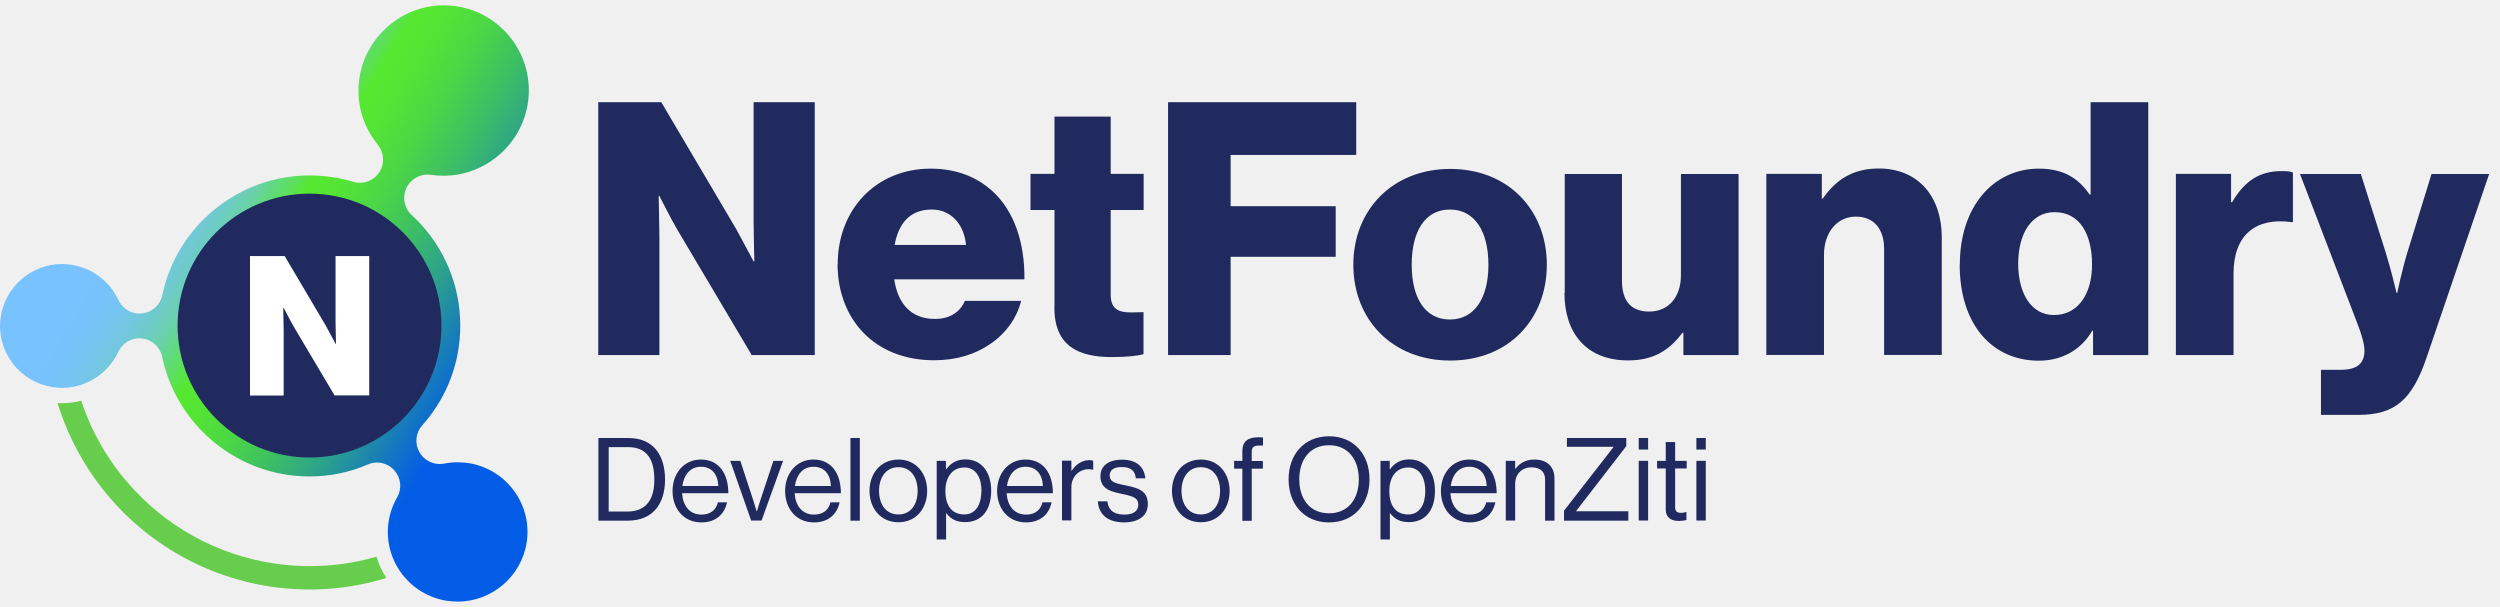
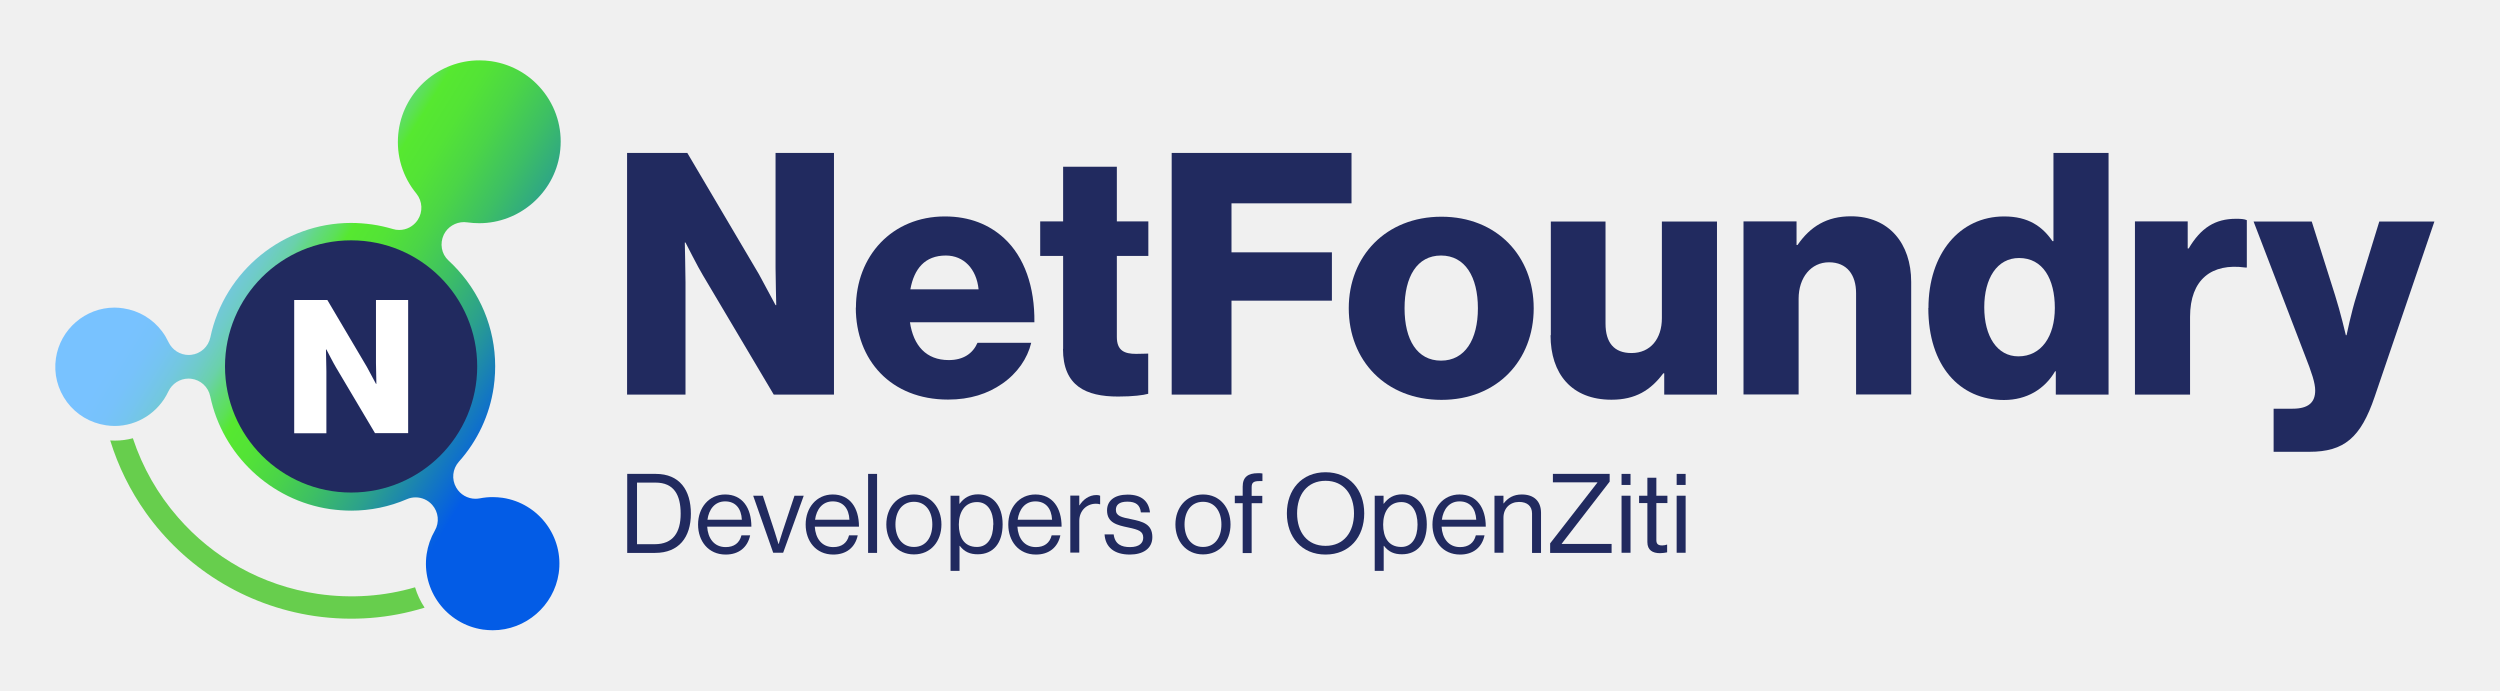
- <svg xmlns="http://www.w3.org/2000/svg" viewBox="0 0 173 42">
+ <svg xmlns="http://www.w3.org/2000/svg" viewBox="-4 -4 181 50">
  <defs>
    <linearGradient id="c" x1="170.44" y1="-645.05" x2="131.15" y2="-628.11" gradientTransform="translate(-30.81 -633.14) rotate(8.36) scale(1 -1)" gradientUnits="userSpaceOnUse">
      <stop offset=".26" stop-color="#035ce6" />
      <stop offset=".32" stop-color="#1478c0" />
      <stop offset=".4" stop-color="#2ba08d" />
      <stop offset=".48" stop-color="#3dbf64" />
      <stop offset=".55" stop-color="#4bd547" />
      <stop offset=".61" stop-color="#53e336" />
      <stop offset=".66" stop-color="#56e830" />
      <stop offset=".68" stop-color="#5ce058" />
      <stop offset=".71" stop-color="#63d884" />
      <stop offset=".73" stop-color="#6ad1aa" />
      <stop offset=".76" stop-color="#6fcbc9" />
      <stop offset=".79" stop-color="#73c7e0" />
      <stop offset=".82" stop-color="#75c4f1" />
      <stop offset=".85" stop-color="#77c2fb" />
      <stop offset=".89" stop-color="#78c2ff" />
    </linearGradient>
  </defs>
  <g id="a">
    <path d="M41.4,30.31h2.08c1.72,0,2.54,1.17,2.54,2.88s-.87,2.84-2.59,2.84h-2.02v-5.72ZM43.4,35.4c1.34,0,1.88-.86,1.88-2.21s-.48-2.25-1.82-2.25h-1.34v4.46h1.28Z" fill="#212a5f" />
    <path d="M46.54,33.97c0-1.2.78-2.17,1.96-2.17,1.24,0,1.9.96,1.9,2.33h-3.2c.05.84.5,1.48,1.34,1.48.6,0,1-.29,1.14-.85h.63c-.19.89-.84,1.39-1.77,1.39-1.26,0-2-.98-2-2.17ZM47.22,33.63h2.49c-.04-.82-.46-1.33-1.21-1.33s-1.18.58-1.28,1.33Z" fill="#212a5f" />
    <path d="M50.53,31.89h.7l.86,2.62c.12.37.27.87.27.87h.02s.15-.51.27-.87l.87-2.62h.67l-1.49,4.13h-.72l-1.45-4.13Z" fill="#212a5f" />
    <path d="M54.33,33.97c0-1.2.78-2.17,1.96-2.17,1.24,0,1.9.96,1.9,2.33h-3.2c.05.84.5,1.48,1.34,1.48.6,0,1-.29,1.14-.85h.63c-.19.89-.84,1.39-1.77,1.39-1.26,0-2-.98-2-2.17ZM55.01,33.63h2.49c-.04-.82-.46-1.33-1.21-1.33s-1.18.58-1.28,1.33Z" fill="#212a5f" />
    <path d="M58.85,30.31h.65v5.72h-.65v-5.72Z" fill="#212a5f" />
    <path d="M60.17,33.97c0-1.2.77-2.17,2-2.17s1.99.97,1.99,2.17-.75,2.17-1.99,2.17-2-.98-2-2.17ZM63.5,33.97c0-.91-.45-1.64-1.33-1.64s-1.34.73-1.34,1.64.46,1.63,1.34,1.63,1.33-.72,1.33-1.63Z" fill="#212a5f" />
    <path d="M64.81,31.89h.65v.58h.02c.31-.42.73-.68,1.33-.68,1.05,0,1.78.8,1.78,2.17s-.68,2.17-1.8,2.17c-.56,0-.96-.17-1.3-.61h-.02v1.81h-.65v-5.46ZM67.92,33.98c0-.93-.39-1.63-1.18-1.63-.9,0-1.32.74-1.32,1.63s.36,1.62,1.31,1.62c.79,0,1.18-.69,1.18-1.62Z" fill="#212a5f" />
    <path d="M69,33.97c0-1.2.78-2.17,1.96-2.17,1.24,0,1.9.96,1.9,2.33h-3.2c.05.84.5,1.48,1.34,1.48.6,0,1-.29,1.14-.85h.63c-.19.89-.84,1.39-1.77,1.39-1.26,0-2-.98-2-2.17ZM69.68,33.63h2.49c-.04-.82-.46-1.33-1.21-1.33s-1.18.58-1.28,1.33Z" fill="#212a5f" />
    <path d="M74.14,32.58h.02c.25-.4.68-.74,1.23-.74.12,0,.18.02.26.05v.62h-.02c-.1-.03-.16-.04-.29-.04-.64,0-1.2.48-1.2,1.25v2.29h-.65v-4.13h.65v.69Z" fill="#212a5f" />
    <path d="M75.97,34.69h.66c.09.72.57.92,1.18.92.68,0,.96-.3.96-.68,0-.46-.32-.58-1.08-.74-.82-.17-1.54-.34-1.54-1.24,0-.69.53-1.14,1.49-1.14,1.02,0,1.53.49,1.62,1.29h-.66c-.06-.54-.36-.78-.98-.78s-.83.26-.83.59c0,.45.4.54,1.11.68.83.17,1.53.35,1.53,1.3,0,.83-.68,1.26-1.63,1.26-1.14,0-1.77-.54-1.83-1.46Z" fill="#212a5f" />
    <path d="M81.1,33.97c0-1.2.77-2.17,2-2.17s1.99.97,1.99,2.17-.75,2.17-1.99,2.17-2-.98-2-2.17ZM84.43,33.97c0-.91-.45-1.64-1.33-1.64s-1.34.73-1.34,1.64.46,1.63,1.34,1.63,1.33-.72,1.33-1.63Z" fill="#212a5f" />
    <path d="M85.4,31.89h.57v-.66c0-.71.41-.97,1.1-.97.14,0,.24,0,.33.02v.55c-.11,0-.14,0-.21,0-.42,0-.57.1-.57.44v.63h.77v.53h-.77v3.61h-.65v-3.61h-.57v-.53Z" fill="#212a5f" />
    <path d="M89.17,33.17c0-1.71,1.07-2.98,2.8-2.98s2.8,1.27,2.8,2.98-1.07,2.98-2.8,2.98-2.8-1.27-2.8-2.98ZM94.03,33.17c0-1.34-.72-2.36-2.06-2.36s-2.06,1.01-2.06,2.36.72,2.35,2.06,2.35,2.06-1.01,2.06-2.35Z" fill="#212a5f" />
    <path d="M95.52,31.89h.65v.58h.02c.31-.42.73-.68,1.33-.68,1.05,0,1.78.8,1.78,2.17s-.68,2.17-1.8,2.17c-.56,0-.96-.17-1.3-.61h-.02v1.81h-.65v-5.46ZM98.63,33.98c0-.93-.39-1.63-1.17-1.63-.9,0-1.32.74-1.32,1.63s.36,1.62,1.31,1.62c.79,0,1.18-.69,1.18-1.62Z" fill="#212a5f" />
    <path d="M99.71,33.97c0-1.2.78-2.17,1.96-2.17,1.24,0,1.9.96,1.9,2.33h-3.2c.05.84.5,1.48,1.34,1.48.6,0,1-.29,1.14-.85h.63c-.19.89-.84,1.39-1.77,1.39-1.26,0-2-.98-2-2.17ZM100.39,33.63h2.49c-.04-.82-.46-1.33-1.21-1.33s-1.18.58-1.28,1.33Z" fill="#212a5f" />
    <path d="M104.85,32.44h.02c.3-.39.71-.64,1.31-.64.86,0,1.39.47,1.39,1.33v2.9h-.65v-2.85c0-.54-.35-.84-.94-.84-.66,0-1.13.46-1.13,1.14v2.54h-.65v-4.13h.65v.54Z" fill="#212a5f" />
    <path d="M108.23,35.34l3.42-4.4v-.02h-3.22v-.61h4.11v.56l-3.47,4.49v.02h3.61v.65h-4.45v-.69Z" fill="#212a5f" />
    <path d="M113.4,30.31h.65v.8h-.65v-.8ZM113.4,31.89h.65v4.13h-.65v-4.13Z" fill="#212a5f" />
    <path d="M114.67,31.89h.6v-1.3h.65v1.3h.8v.53h-.8v2.69c0,.29.15.38.42.38.13,0,.27-.03.34-.06h.02v.56c-.15.03-.33.06-.52.06-.53,0-.91-.22-.91-.8v-2.83h-.6v-.53Z" fill="#212a5f" />
    <path d="M117.39,30.31h.65v.8h-.65v-.8ZM117.39,31.89h.65v4.13h-.65v-4.13Z" fill="#212a5f" />
  </g>
  <g id="b">
    <path d="M41.4,7.07h4.36l5.19,8.79c.27.49,1.2,2.23,1.2,2.23h.05s-.05-2.1-.05-2.72V7.07h4.23v17.5h-4.36l-5.14-8.66c-.29-.46-1.25-2.35-1.25-2.35h-.05s.05,2.25.05,2.86v8.15h-4.23V7.07Z" fill="#212a5f" />
    <path d="M57.97,18.28c0-3.75,2.62-6.61,6.44-6.61,1.79,0,3.21.59,4.28,1.57,1.49,1.37,2.23,3.55,2.2,6.09h-9.01c.25,1.69,1.17,2.74,2.81,2.74,1.05,0,1.74-.47,2.08-1.25h3.89c-.27,1.13-1,2.2-2.1,2.96-1.05.73-2.33,1.15-3.92,1.15-4.14,0-6.68-2.86-6.68-6.66h.01ZM66.85,16.95c-.15-1.49-1.08-2.45-2.37-2.45-1.52,0-2.3.96-2.57,2.45h4.94Z" fill="#212a5f" />
    <path d="M72.97,21.26v-6.73h-1.66v-2.5h1.66v-3.96h3.89v3.96h2.28v2.5h-2.28v5.87c0,.98.54,1.22,1.39,1.22.34,0,.73-.02.88-.02v2.91c-.34.1-1.1.2-2.18.2-2.33,0-3.99-.76-3.99-3.45h.01Z" fill="#212a5f" />
    <path d="M80.83,7.07h13.02v3.65h-8.69v3.55h7.27v3.5h-7.27v6.8h-4.33s0-17.5,0-17.5Z" fill="#212a5f" />
    <path d="M93.65,18.32c0-3.77,2.69-6.63,6.71-6.63s6.68,2.86,6.68,6.63-2.64,6.63-6.68,6.63-6.71-2.86-6.71-6.63ZM103,18.32c0-2.28-.93-3.82-2.67-3.82s-2.64,1.54-2.64,3.82.91,3.79,2.64,3.79,2.67-1.52,2.67-3.79Z" fill="#212a5f" />
    <path d="M108.28,20.26v-8.22h3.96v7.39c0,1.37.61,2.13,1.88,2.13,1.37,0,2.2-1.03,2.2-2.52v-7h3.99v12.53h-3.82v-1.54h-.07c-.91,1.22-2.01,1.91-3.75,1.91-2.89,0-4.41-1.88-4.41-4.67h.02Z" fill="#212a5f" />
    <path d="M122.23,12.03h3.84v1.71h.07c.93-1.35,2.13-2.08,3.87-2.08,2.74,0,4.36,1.96,4.36,4.75v8.15h-3.99v-7.34c0-1.32-.66-2.23-1.96-2.23s-2.2,1.1-2.2,2.64v6.93h-3.99s0-12.53,0-12.53Z" fill="#212a5f" />
    <path d="M135.62,18.3c0-3.92,2.25-6.63,5.48-6.63,1.76,0,2.77.73,3.5,1.79h.07v-6.39h3.99v17.5h-3.82v-1.69h-.05c-.76,1.3-2.06,2.08-3.7,2.08-3.21,0-5.48-2.47-5.48-6.66h0ZM144.77,18.3c0-2.1-.86-3.62-2.59-3.62-1.59,0-2.52,1.47-2.52,3.57s.93,3.55,2.47,3.55c1.66,0,2.64-1.44,2.64-3.5Z" fill="#212a5f" />
    <path d="M150.57,12.03h3.82v1.96h.07c.88-1.49,1.91-2.15,3.43-2.15.37,0,.61.02.78.1v3.43h-.1c-2.45-.34-4.01.86-4.01,3.57v5.63h-3.99v-12.53h0Z" fill="#212a5f" />
    <path d="M160.61,25.59h1.37c1.17,0,1.64-.47,1.64-1.32,0-.54-.24-1.27-.76-2.59l-3.7-9.64h4.21l1.69,5.34c.39,1.22.78,2.89.78,2.89h.05s.34-1.66.73-2.89l1.64-5.34h3.99l-4.33,12.7c-1,2.94-2.2,3.97-4.72,3.97h-2.59v-3.11h0Z" fill="#212a5f" />
    <path d="M26.72,40c-2.5.77-5.19,1-7.95.6-5.11-.76-9.43-3.57-12.21-7.48-1.13-1.59-2-3.35-2.58-5.23.11,0,.21.01.33.01.45,0,.9-.06,1.31-.17.7,2.12,1.81,4.06,3.26,5.72,2.52,2.9,6.05,4.95,10.14,5.55,2.43.35,4.81.17,7.03-.48.16.53.39,1.02.69,1.47h-.02Z" fill="#67ce4d" />
    <path d="M31.67,41.63c-.23,0-.47-.02-.71-.05-2.63-.39-4.46-2.84-4.07-5.47.09-.6.29-1.17.59-1.69.35-.6.27-1.35-.19-1.87-.31-.35-.75-.54-1.2-.54-.21,0-.43.04-.63.13-1.28.55-2.64.83-4.03.83-.51,0-1.02-.04-1.53-.11-4.3-.63-7.79-3.92-8.68-8.17-.14-.68-.7-1.19-1.39-1.27-.06,0-.12-.01-.18-.01-.62,0-1.19.36-1.46.93-.71,1.52-2.23,2.5-3.89,2.5-.21,0-.42-.02-.63-.05-1.13-.17-2.13-.76-2.82-1.68-.68-.92-.97-2.05-.8-3.18.31-2.09,2.13-3.66,4.24-3.66.21,0,.42.02.63.05,1.13.17,2.13.76,2.82,1.68.18.24.33.5.46.77.27.57.84.93,1.46.93.06,0,.12,0,.18-.01.69-.08,1.25-.59,1.39-1.27,1.01-4.8,5.29-8.28,10.18-8.28.51,0,1.02.04,1.53.11s1.01.19,1.5.33c.15.05.31.07.46.07.53,0,1.03-.26,1.34-.72.39-.59.35-1.36-.09-1.91-.06-.07-.12-.15-.18-.23-.94-1.26-1.33-2.82-1.1-4.38.42-2.87,2.93-5.04,5.83-5.04.29,0,.58.02.86.06,1.56.23,2.93,1.05,3.87,2.31.94,1.26,1.33,2.82,1.1,4.38-.42,2.87-2.93,5.04-5.83,5.04-.29,0-.58-.02-.86-.06-.08-.01-.16-.02-.24-.02-.62,0-1.2.35-1.47.91-.3.64-.18,1.39.34,1.87.48.44.92.93,1.32,1.46,1.66,2.23,2.35,4.98,1.95,7.73-.29,1.99-1.16,3.86-2.52,5.38-.46.52-.54,1.27-.19,1.87.29.51.83.81,1.39.81.11,0,.21-.01.32-.03.31-.06.62-.09.93-.09.23,0,.47.02.71.05,2.63.39,4.46,2.84,4.07,5.47-.35,2.35-2.39,4.12-4.77,4.12h0Z" fill="url(#c)" />
    <circle cx="21.42" cy="22.53" r="9.13" fill="#212a5f" />
    <path d="M17.3,17.72h2.4l2.86,4.84c.15.27.66,1.23.66,1.23h.03s-.03-1.16-.03-1.5v-4.57h2.33v9.64h-2.4l-2.83-4.77c-.16-.26-.69-1.29-.69-1.29h-.03s.03,1.24.03,1.58v4.49h-2.33v-9.64h0Z" fill="#fff" />
  </g>
</svg>
